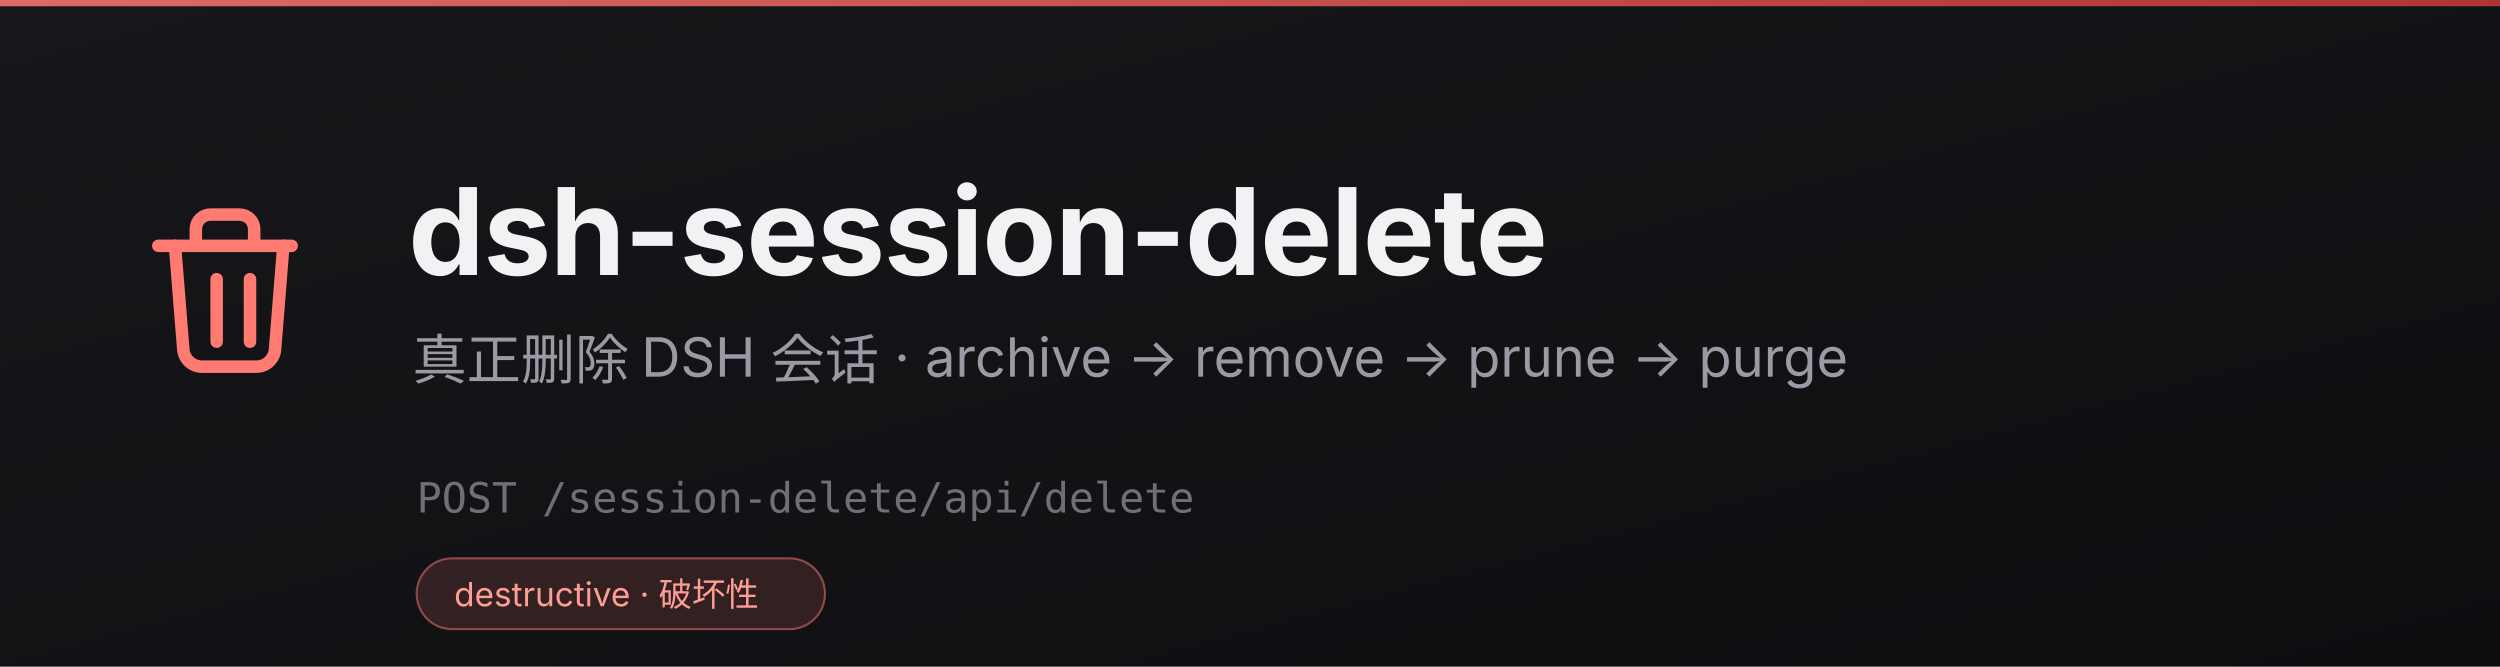
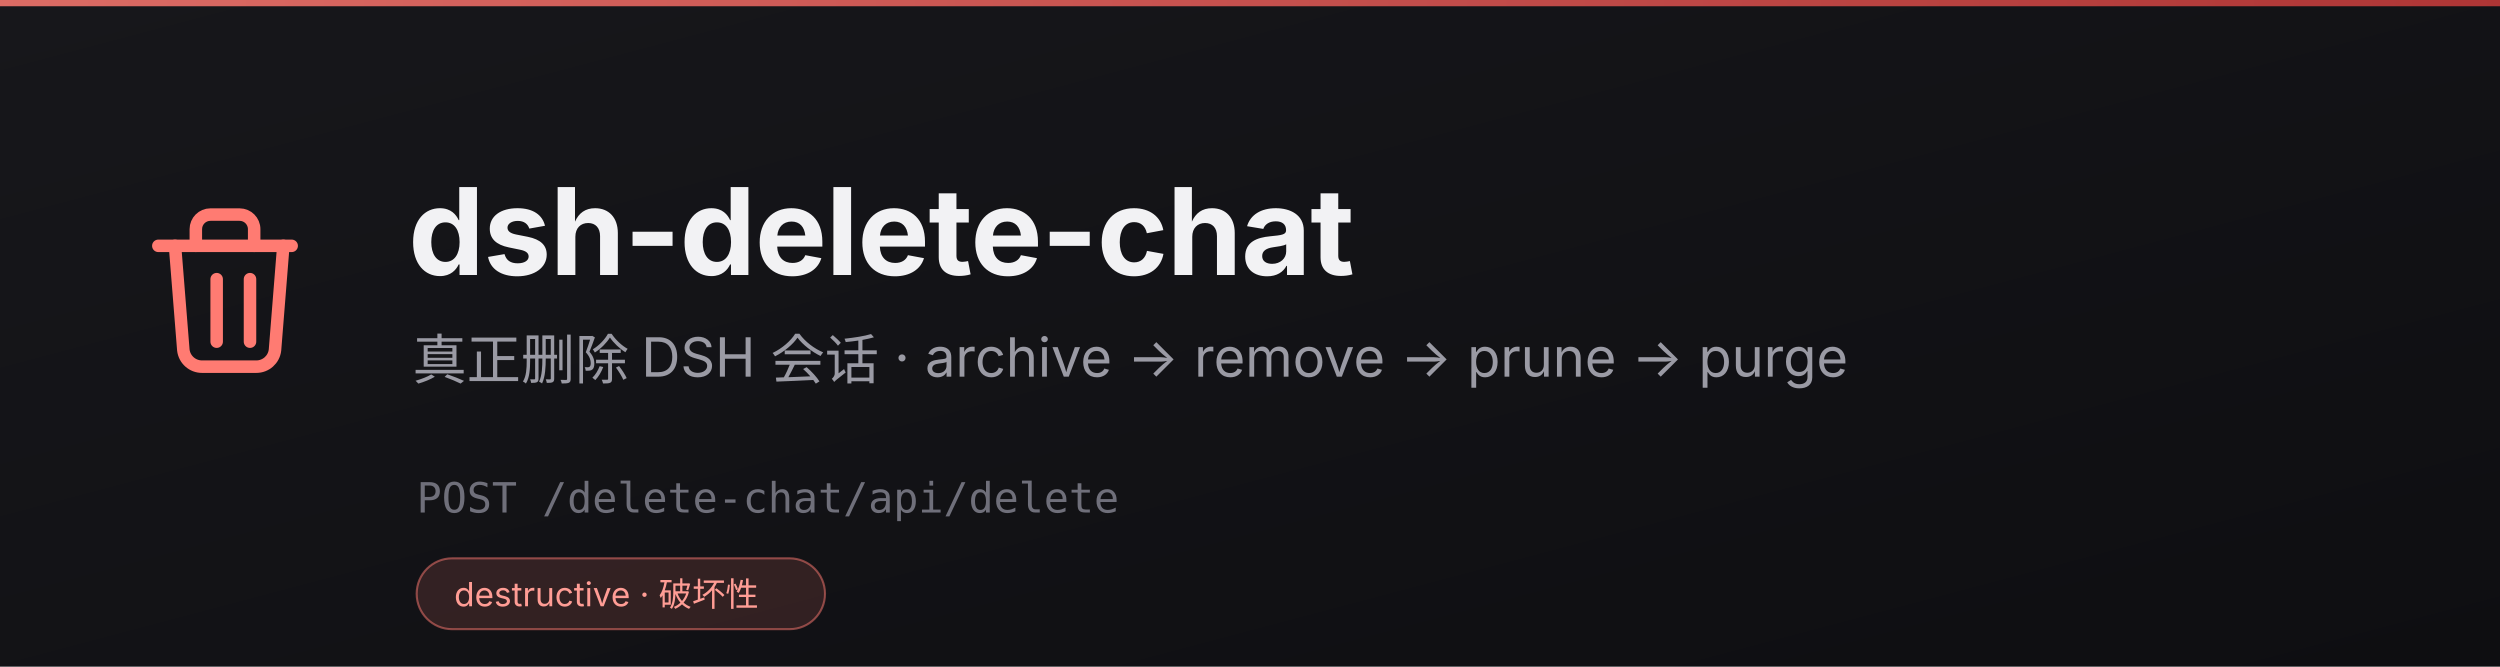
- <svg xmlns="http://www.w3.org/2000/svg" viewBox="0 0 1200 320" width="1200" height="320" role="img" aria-label="dsh-session-delete">
+ <svg xmlns="http://www.w3.org/2000/svg" viewBox="0 0 1200 320" width="1200" height="320" role="img" aria-label="dsh-delete-chat">
  <defs>
    <linearGradient id="bg" x1="0" y1="0" x2="1" y2="1">
      <stop offset="0" stop-color="#17171b" />
      <stop offset="1" stop-color="#0e0e11" />
    </linearGradient>
    <linearGradient id="danger" x1="0" y1="0" x2="1" y2="0">
      <stop offset="0" stop-color="#ff7b72" />
      <stop offset="1" stop-color="#c93b3b" />
    </linearGradient>
  </defs>
  <rect width="1200" height="320" fill="url(#bg)" />
  <rect x="0" y="0" width="1200" height="3" fill="url(#danger)" opacity="0.85" />
  <g transform="translate(72, 96)" stroke="#ff7b72" stroke-width="6" fill="none" stroke-linecap="round" stroke-linejoin="round">
    <path d="M4 22h64" />
    <path d="M22 22V14a7 7 0 0 1 7-7h14a7 7 0 0 1 7 7v8" />
    <path d="M12 22l4 50a9 9 0 0 0 9 8h26a9 9 0 0 0 9-8l4-50" />
    <path d="M32 38v30" />
    <path d="M48 38v30" />
  </g>
-   <text x="196" y="132" font-family="ui-sans-serif, -apple-system, 'Segoe UI', 'Microsoft YaHei', sans-serif" font-size="58" font-weight="700" fill="#f2f2f4" letter-spacing="-0.5">dsh-session-delete</text>
+   <text x="196" y="132" font-family="ui-sans-serif, -apple-system, 'Segoe UI', 'Microsoft YaHei', sans-serif" font-size="58" font-weight="700" fill="#f2f2f4" letter-spacing="-0.5">dsh-delete-chat</text>
  <text x="198" y="182" font-family="ui-sans-serif, -apple-system, 'Segoe UI', 'Microsoft YaHei', sans-serif" font-size="26" fill="#9a9aa4">真正删除 DSH 会话 · archive → remove → prune → purge</text>
  <g font-family="ui-monospace, 'SF Mono', Consolas, monospace" font-size="20" fill="#6f6f7a">
-     <text x="200" y="246">POST /session-delete/api/delete</text>
+     <text x="200" y="246">POST /delete-chat/api/delete</text>
  </g>
  <g transform="translate(200, 268)">
    <rect width="196" height="34" rx="17" fill="rgba(255,123,114,0.14)" stroke="rgba(255,123,114,0.5)" />
    <text x="18" y="23" font-family="ui-sans-serif, -apple-system, 'Segoe UI', 'Microsoft YaHei', sans-serif" font-size="16" fill="#ff9d95">destructive · 破坏性</text>
  </g>
</svg>
